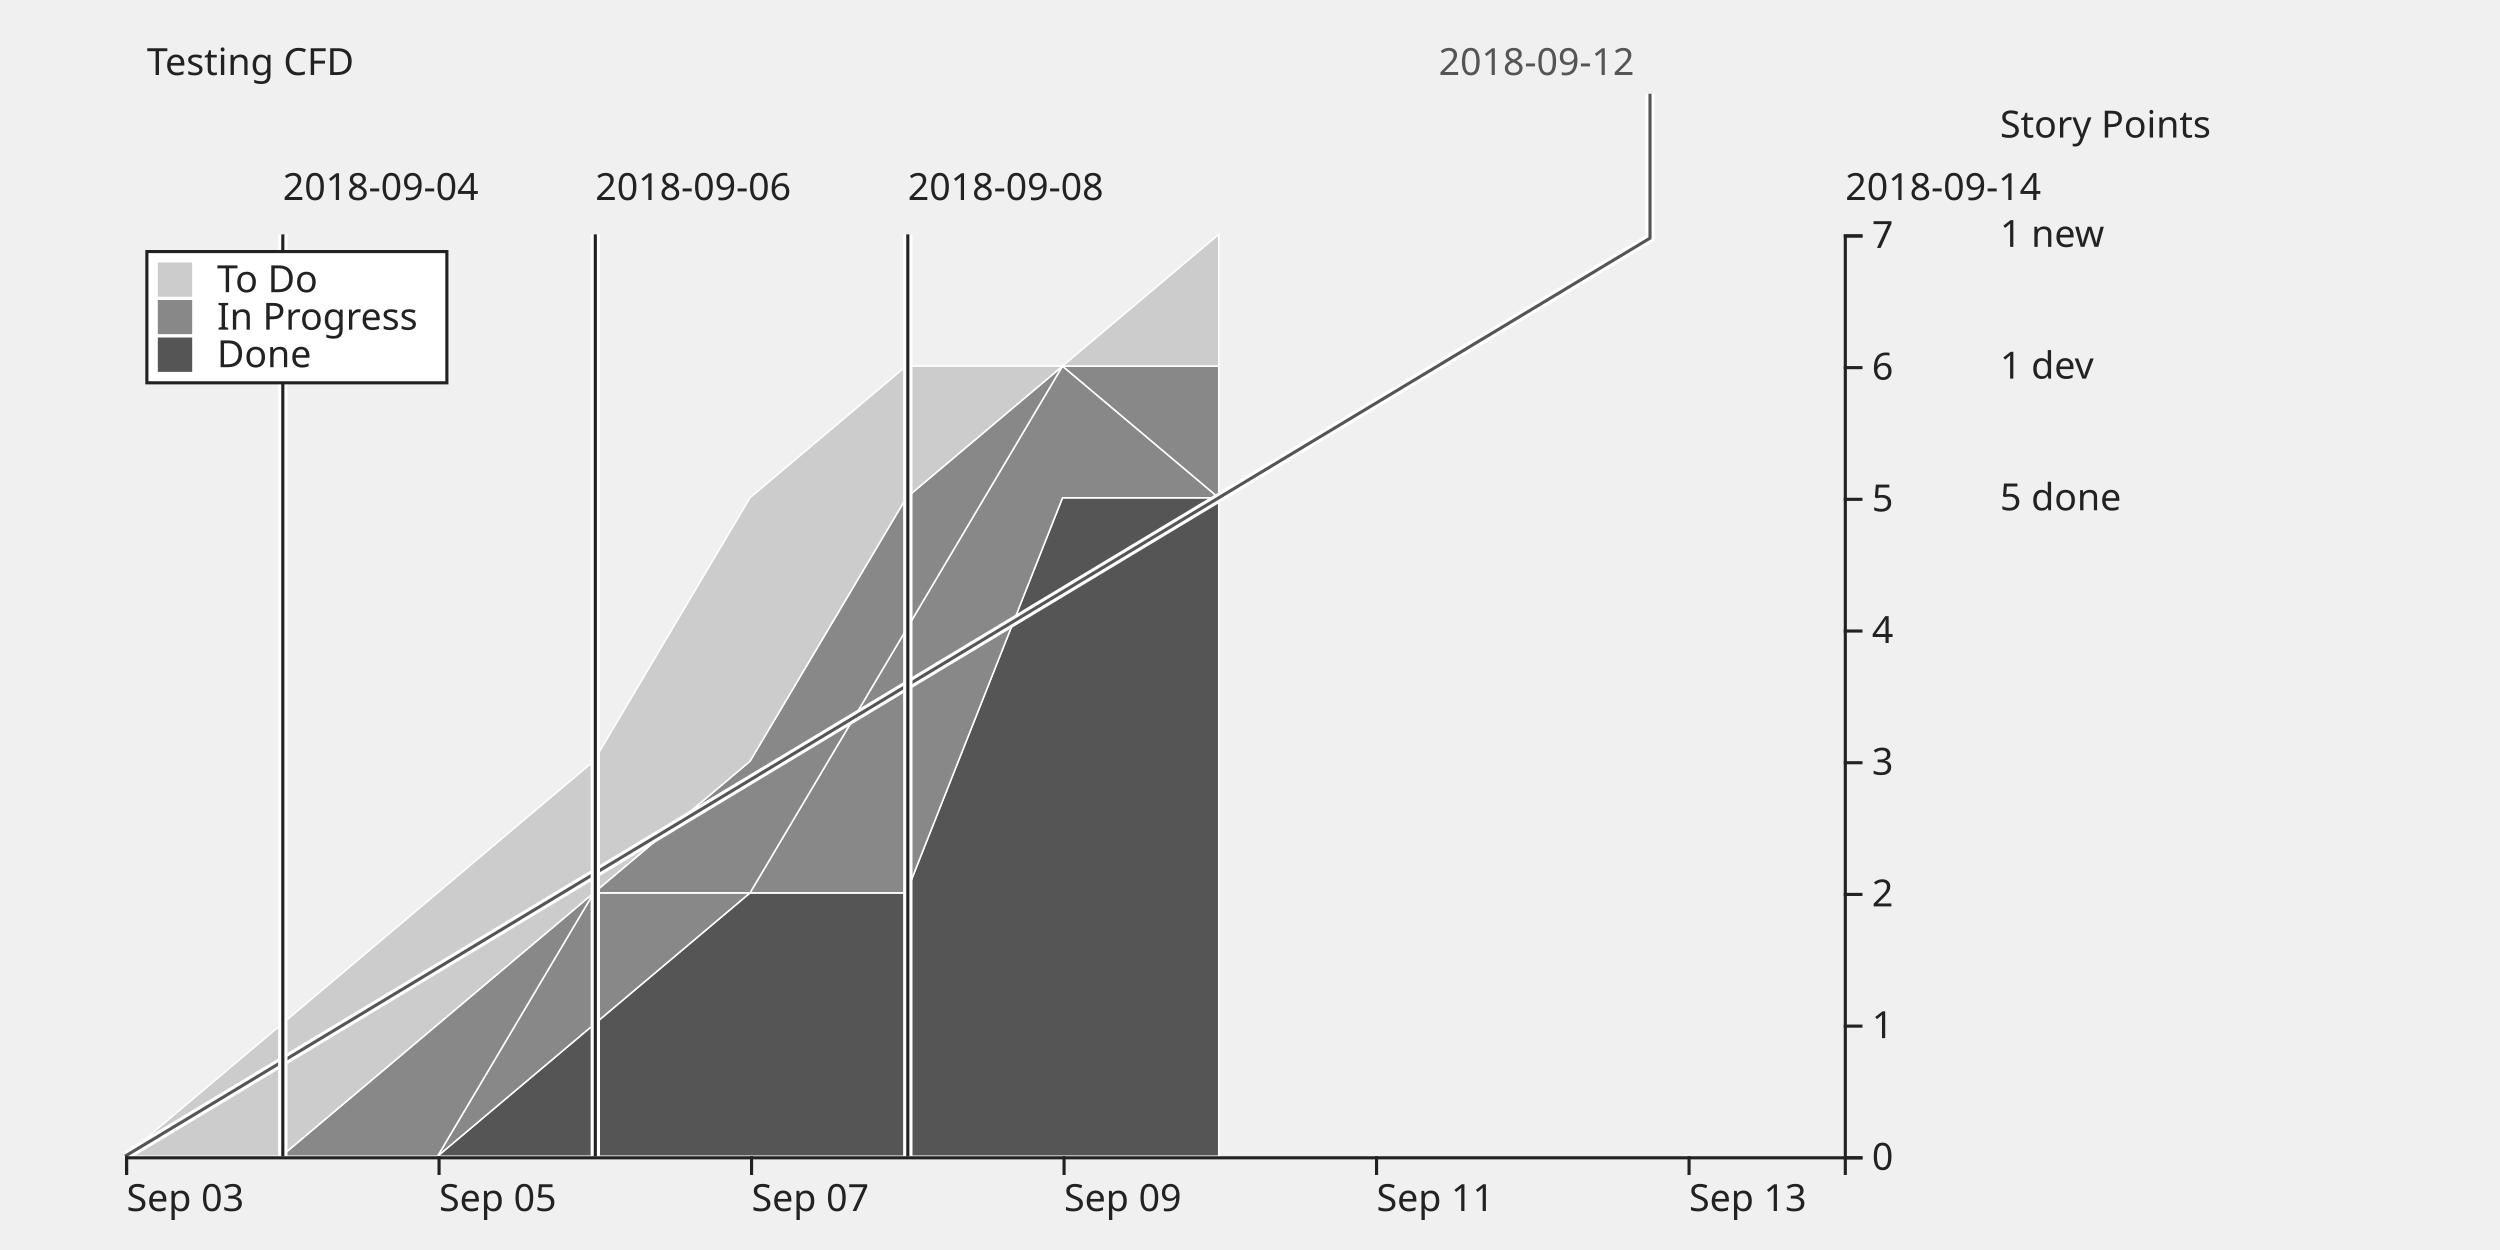
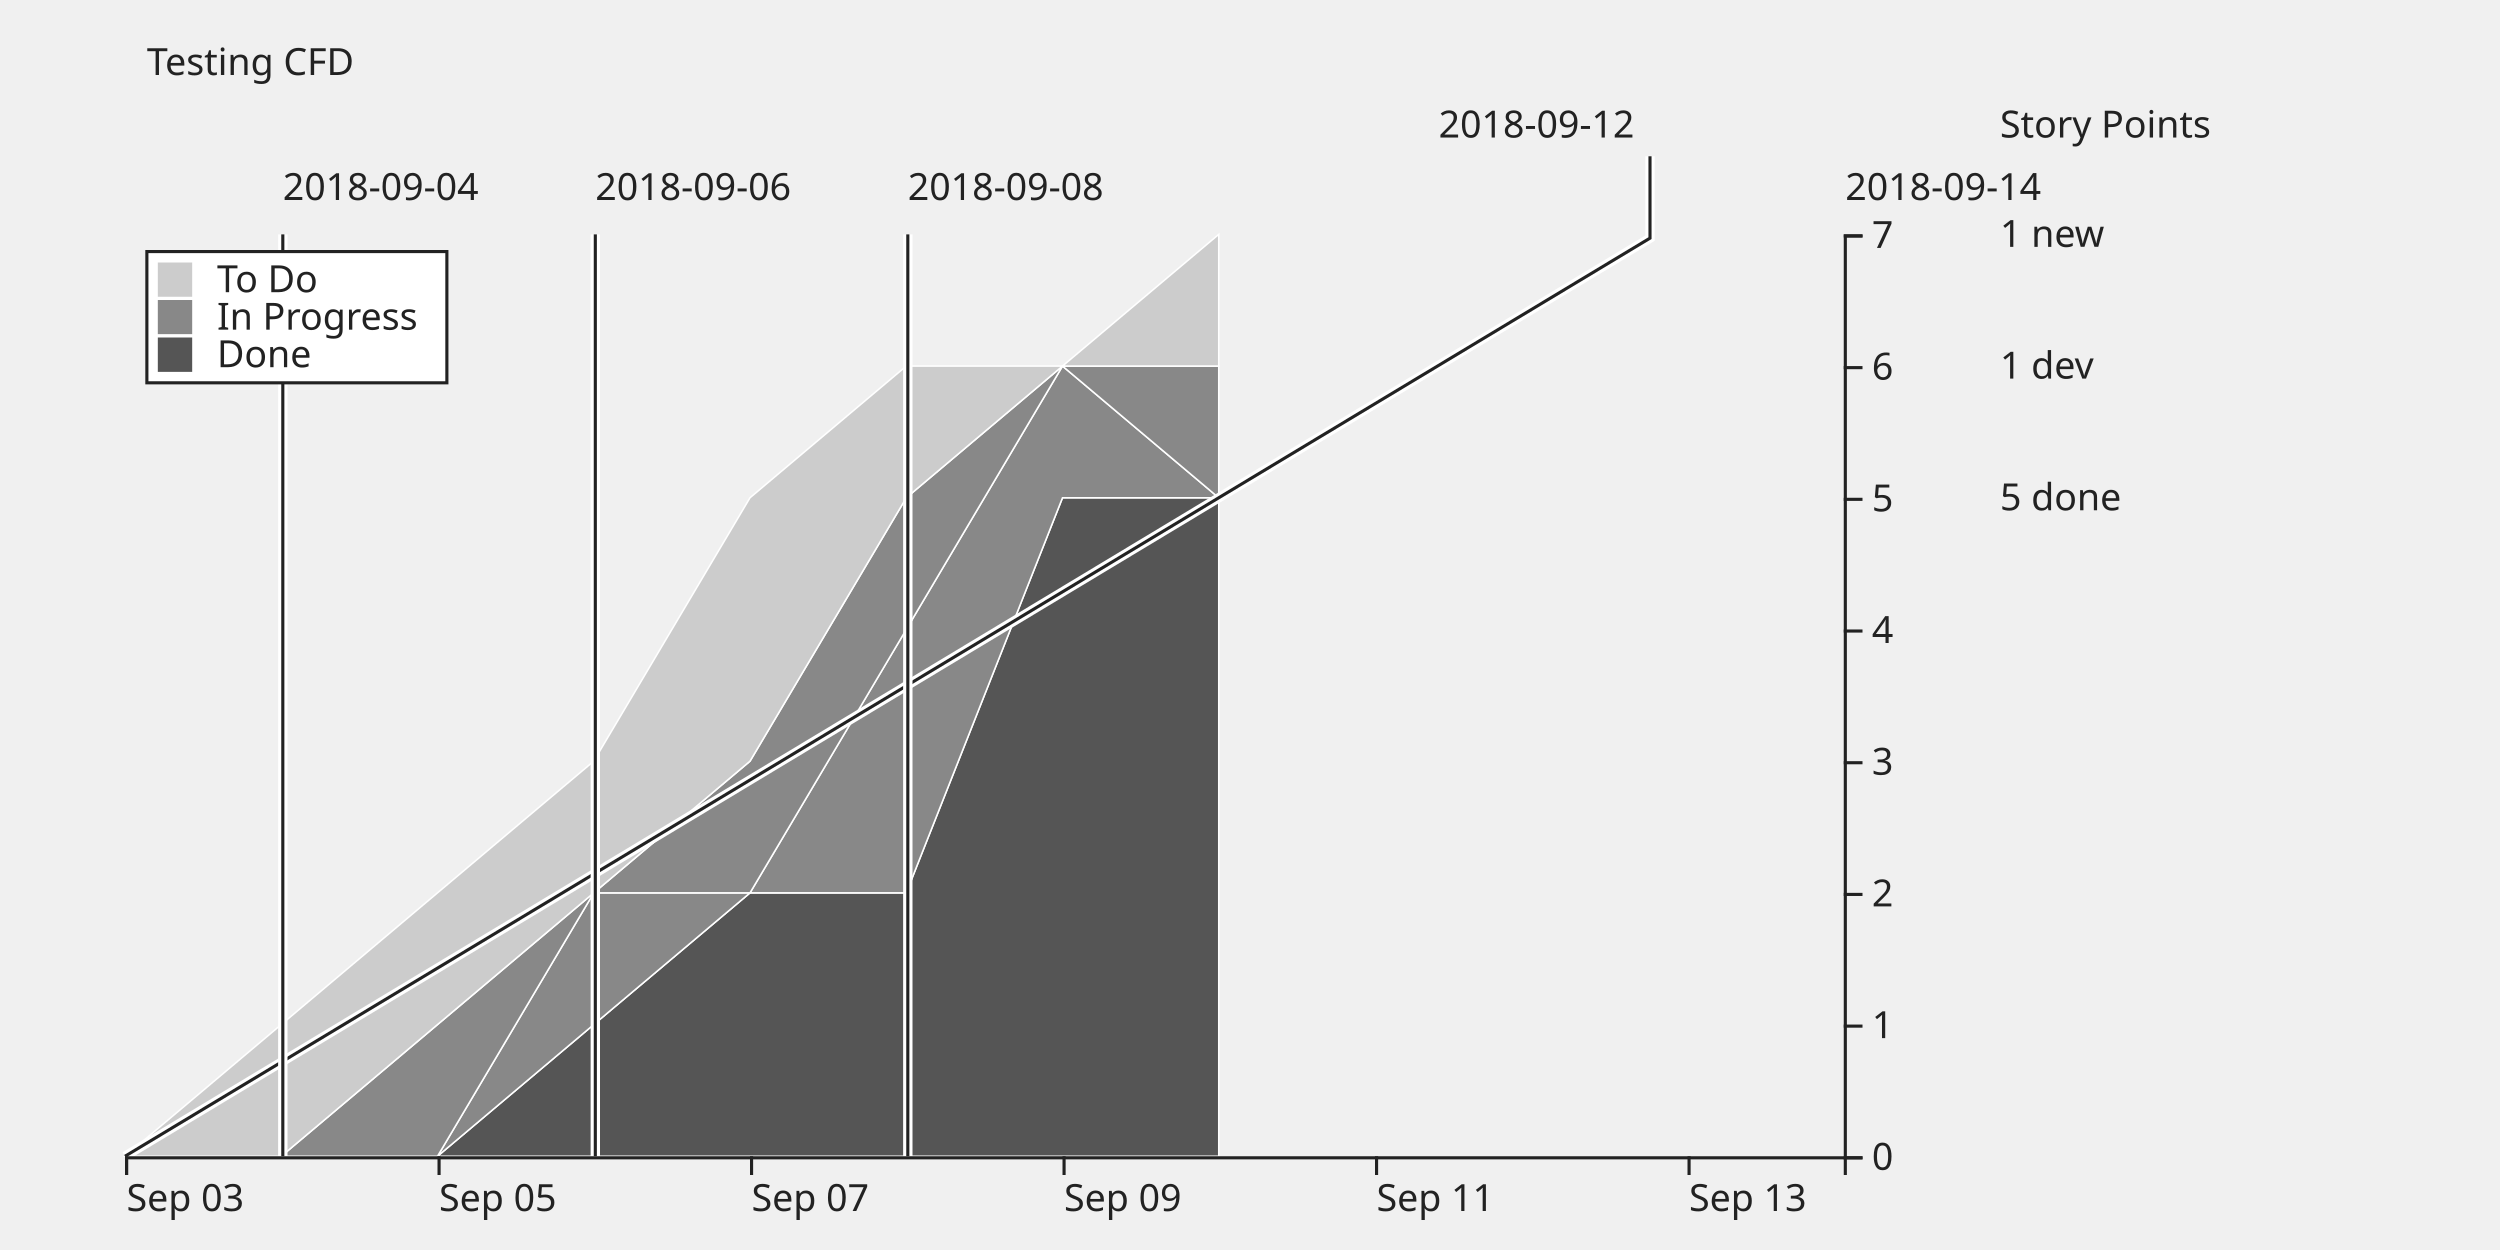
<svg xmlns="http://www.w3.org/2000/svg" width="800" height="400">
  <defs>
    <pattern id="pattern-checkers" x="0" y="0" width="4" height="4" patternunits="userSpaceOnUse">
      <rect x="0" y="0" width="2" height="2" style="fill: #555;" />
      <rect x="2" y="0" width="2" height="2" style="fill: #ccc;" />
      <rect x="0" y="2" width="2" height="2" style="fill: #ccc;" />
      <rect x="2" y="2" width="2" height="2" style="fill: #555;" />
    </pattern>
  </defs>
  <g transform="translate(40,75)">
    <g class="layer">
      <path class="area" style="fill: #555; stroke: #fff; stroke-width: 0.5;" d="M0,295L50,295L100,295L150,252.857L200,210.714L250,210.714L300,84.286L350,84.286L350,295L300,295L250,295L200,295L150,295L100,295L50,295L0,295Z" />
      <text x="600" y="84.286" dy="4px" font-size="12px" font-family="sans-serif" style="text-anchor: start; fill: #222;">5 done</text>
    </g>
    <g class="layer">
      <path class="area" style="fill: #888; stroke: #fff; stroke-width: 0.5;" d="M0,295L50,295L100,295L150,210.714L200,210.714L250,126.429L300,42.143L350,84.286L350,84.286L300,84.286L250,210.714L200,210.714L150,252.857L100,295L50,295L0,295Z" />
    </g>
    <g class="layer">
      <path class="area" style="fill: #888; stroke: #fff; stroke-width: 0.5;" d="M0,295L50,295L100,252.857L150,210.714L200,168.571L250,84.286L300,42.143L350,42.143L350,84.286L300,42.143L250,126.429L200,210.714L150,210.714L100,295L50,295L0,295Z" />
      <text x="600" y="42.143" dy="4px" font-size="12px" font-family="sans-serif" style="text-anchor: start; fill: #222;">1 dev</text>
    </g>
    <g class="layer">
      <path class="area" style="fill: #ccc; stroke: #fff; stroke-width: 0.5;" d="M0,295L50,252.857L100,210.714L150,168.571L200,84.286L250,42.143L300,42.143L350,0L350,42.143L300,42.143L250,84.286L200,168.571L150,210.714L100,252.857L50,295L0,295Z" />
      <text x="600" y="0" dy="4px" font-size="12px" font-family="sans-serif" style="text-anchor: start; fill: #222;">1 new</text>
    </g>
-     <path d="M0,295L488,1.204L488,-45" fill="none" style="stroke-width: 3; stroke: #fff;" />
-     <path d="M0,295L488,1.204L488,-45" fill="none" style="stroke-width: 1; stroke: #555;" />
-     <text x="483" y="-55" dy="4px" font-size="12" font-family="sans-serif" style="text-anchor: end; fill: #555;">2018-09-12</text>
+     <path d="M0,295L488,1.204L488,-25" fill="none" style="stroke-width: 3; stroke: #fff;" />
+     <path d="M0,295L488,1.204L488,-25" fill="none" style="stroke-width: 1; stroke: #222;" />
+     <rect style="fill: #fff;" />
+     <text x="483" y="-35" dy="4px" font-size="12px" font-family="sans-serif" style="fill: #222; text-anchor: end;">2018-09-12</text>
    <line x1="50.5" y1="295" x2="50.5" y2="0" style="stroke-width: 3; stroke: #fff;" />
    <line x1="50.5" y1="295" x2="50.5" y2="0" style="stroke-width: 1; stroke: #222;" />
    <rect style="fill: #fff;" />
    <text x="50.5" y="-15" dy="4px" font-size="12px" font-family="sans-serif" style="fill: #222; text-anchor: start;">2018-09-04</text>
    <line x1="150.5" y1="295" x2="150.5" y2="0" style="stroke-width: 3; stroke: #fff;" />
    <line x1="150.5" y1="295" x2="150.5" y2="0" style="stroke-width: 1; stroke: #222;" />
    <rect style="fill: #fff;" />
    <text x="150.5" y="-15" dy="4px" font-size="12px" font-family="sans-serif" style="fill: #222; text-anchor: start;">2018-09-06</text>
    <line x1="250.5" y1="295" x2="250.5" y2="0" style="stroke-width: 3; stroke: #fff;" />
    <line x1="250.5" y1="295" x2="250.5" y2="0" style="stroke-width: 1; stroke: #222;" />
    <rect style="fill: #fff;" />
    <text x="250.5" y="-15" dy="4px" font-size="12px" font-family="sans-serif" style="fill: #222; text-anchor: start;">2018-09-08</text>
    <rect style="fill: #fff;" />
    <text x="550.5" y="-15" dy="4px" font-size="12px" font-family="sans-serif" style="fill: #222; text-anchor: start;">2018-09-14</text>
    <g transform="translate(0,295)" fill="none" font-size="10" font-family="sans-serif" text-anchor="middle">
      <path class="domain" stroke="currentColor" d="M0.5,6V0.5H550.5V6" style="stroke: #222;" />
      <g class="tick" opacity="1" transform="translate(0.5,0)">
        <line stroke="currentColor" y2="6" style="stroke: #222;" />
        <text fill="currentColor" y="9" dy="0.71em" style="fill: #222; text-anchor: start;" font-size="12px" font-family="sans-serif">Sep 03</text>
      </g>
      <g class="tick" opacity="1" transform="translate(100.5,0)">
        <line stroke="currentColor" y2="6" style="stroke: #222;" />
        <text fill="currentColor" y="9" dy="0.71em" style="fill: #222; text-anchor: start;" font-size="12px" font-family="sans-serif">Sep 05</text>
      </g>
      <g class="tick" opacity="1" transform="translate(200.5,0)">
        <line stroke="currentColor" y2="6" style="stroke: #222;" />
        <text fill="currentColor" y="9" dy="0.71em" style="fill: #222; text-anchor: start;" font-size="12px" font-family="sans-serif">Sep 07</text>
      </g>
      <g class="tick" opacity="1" transform="translate(300.5,0)">
        <line stroke="currentColor" y2="6" style="stroke: #222;" />
        <text fill="currentColor" y="9" dy="0.71em" style="fill: #222; text-anchor: start;" font-size="12px" font-family="sans-serif">Sep 09</text>
      </g>
      <g class="tick" opacity="1" transform="translate(400.5,0)">
        <line stroke="currentColor" y2="6" style="stroke: #222;" />
        <text fill="currentColor" y="9" dy="0.71em" style="fill: #222; text-anchor: start;" font-size="12px" font-family="sans-serif">Sep 11</text>
      </g>
      <g class="tick" opacity="1" transform="translate(500.5,0)">
        <line stroke="currentColor" y2="6" style="stroke: #222;" />
        <text fill="currentColor" y="9" dy="0.71em" style="fill: #222; text-anchor: start;" font-size="12px" font-family="sans-serif">Sep 13</text>
      </g>
    </g>
    <g transform="translate(550 ,0)" fill="none" font-size="10" font-family="sans-serif" text-anchor="start">
      <path class="domain" stroke="currentColor" d="M6,295.5H0.5V0.5H6" style="stroke: #222;" />
      <g class="tick" opacity="1" transform="translate(0,295.5)">
        <line stroke="currentColor" x2="6" style="stroke: #222;" />
        <text fill="currentColor" x="9" dy="0.32em" style="fill: #222;" text-anchor="start" font-size="12px" font-family="sans-serif">0</text>
      </g>
      <g class="tick" opacity="1" transform="translate(0,253.3571)">
        <line stroke="currentColor" x2="6" style="stroke: #222;" />
        <text fill="currentColor" x="9" dy="0.32em" style="fill: #222;" text-anchor="start" font-size="12px" font-family="sans-serif">1</text>
      </g>
      <g class="tick" opacity="1" transform="translate(0,211.2143)">
        <line stroke="currentColor" x2="6" style="stroke: #222;" />
        <text fill="currentColor" x="9" dy="0.32em" style="fill: #222;" text-anchor="start" font-size="12px" font-family="sans-serif">2</text>
      </g>
      <g class="tick" opacity="1" transform="translate(0,169.0714)">
        <line stroke="currentColor" x2="6" style="stroke: #222;" />
        <text fill="currentColor" x="9" dy="0.32em" style="fill: #222;" text-anchor="start" font-size="12px" font-family="sans-serif">3</text>
      </g>
      <g class="tick" opacity="1" transform="translate(0,126.9286)">
        <line stroke="currentColor" x2="6" style="stroke: #222;" />
        <text fill="currentColor" x="9" dy="0.32em" style="fill: #222;" text-anchor="start" font-size="12px" font-family="sans-serif">4</text>
      </g>
      <g class="tick" opacity="1" transform="translate(0,84.78571)">
        <line stroke="currentColor" x2="6" style="stroke: #222;" />
        <text fill="currentColor" x="9" dy="0.32em" style="fill: #222;" text-anchor="start" font-size="12px" font-family="sans-serif">5</text>
      </g>
      <g class="tick" opacity="1" transform="translate(0,42.64286)">
        <line stroke="currentColor" x2="6" style="stroke: #222;" />
        <text fill="currentColor" x="9" dy="0.32em" style="fill: #222;" text-anchor="start" font-size="12px" font-family="sans-serif">6</text>
      </g>
      <g class="tick" opacity="1" transform="translate(0,0.5)">
        <line stroke="currentColor" x2="6" style="stroke: #222;" />
        <text fill="currentColor" x="9" dy="0.32em" style="fill: #222;" text-anchor="start" font-size="12px" font-family="sans-serif">7</text>
      </g>
    </g>
    <text x="7" y="-55" dy="4px" font-size="12px" font-family="sans-serif" style="text-anchor: start; fill: #222;">Testing CFD</text>
    <rect x="7" y="5.5" width="96" height="42" style="fill: #fff; stroke: #222;" />
    <rect x="10" y="8.5" width="12" height="12" style="fill: #ccc; stroke: #fff;" />
    <text x="29.44" y="14.5" dy="4px" font-size="12px" font-family="sans-serif" style="text-anchor: start; fill: #222;">To Do</text>
    <rect x="10" y="20.5" width="12" height="12" style="fill: #888; stroke: #fff;" />
    <text x="29.44" y="26.5" dy="4px" font-size="12px" font-family="sans-serif" style="text-anchor: start; fill: #222;">In Progress</text>
    <rect x="10" y="32.5" width="12" height="12" style="fill: #555; stroke: #fff;" />
    <text x="29.44" y="38.5" dy="4px" font-size="12px" font-family="sans-serif" style="text-anchor: start; fill: #222;">Done</text>
    <text x="600" y="-35" dy="4px" font-size="12px" font-family="sans-serif" style="text-anchor: start; fill: #222;">Story Points</text>
    <rect fill="#fff" stroke="#222" class="focus-item" width="12" height="12" style="display: none;" />
    <text dy="4px" font-size="12px" font-family="sans-serif" style="text-anchor: start; fill: #222; display: none;" />
    <text dy="4px" font-size="12px" font-family="sans-serif" style="text-anchor: start; fill: #222; display: none;" />
    <text dy="4px" font-size="12px" font-family="sans-serif" style="text-anchor: start; fill: #222; display: none;" />
    <text dy="4px" font-size="12px" font-family="sans-serif" style="text-anchor: start; fill: #222; display: none;" />
    <text dy="4px" font-size="12px" font-family="sans-serif" style="text-anchor: start; fill: #222; display: none;" />
    <text dy="4px" font-size="12px" font-family="sans-serif" style="text-anchor: start; fill: #222; display: none;" />
    <text dy="4px" font-size="12px" font-family="sans-serif" style="text-anchor: start; fill: #222; display: none;" />
    <text dy="4px" font-size="12px" font-family="sans-serif" style="text-anchor: start; fill: #222; display: none;" />
    <text dy="4px" font-size="12px" font-family="sans-serif" style="text-anchor: start; fill: #222; display: none;" />
    <text dy="4px" font-size="12px" font-family="sans-serif" style="text-anchor: start; fill: #222; display: none;" />
    <text dy="4px" font-size="12px" font-family="sans-serif" style="text-anchor: start; fill: #222; display: none;" />
    <text dy="4px" font-size="12px" font-family="sans-serif" style="text-anchor: start; fill: #222; display: none;" />
    <text dy="4px" font-size="12px" font-family="sans-serif" style="text-anchor: start; fill: #222; display: none;" />
    <text dy="4px" font-size="12px" font-family="sans-serif" style="text-anchor: start; fill: #222; display: none;" />
    <text dy="4px" font-size="12px" font-family="sans-serif" style="text-anchor: start; fill: #222; display: none;" />
    <text dy="4px" font-size="12px" font-family="sans-serif" style="text-anchor: start; fill: #222; display: none;" />
    <text dy="4px" font-size="12px" font-family="sans-serif" style="text-anchor: start; fill: #222; display: none;" />
    <text dy="4px" font-size="12px" font-family="sans-serif" style="text-anchor: start; fill: #222; display: none;" />
    <text dy="4px" font-size="12px" font-family="sans-serif" style="text-anchor: start; fill: #222; display: none;" />
    <text dy="4px" font-size="12px" font-family="sans-serif" style="text-anchor: start; fill: #222; display: none;" />
    <text dy="4px" font-size="12px" font-family="sans-serif" style="text-anchor: start; fill: #222; display: none;" />
    <text dy="4px" font-size="12px" font-family="sans-serif" style="text-anchor: start; fill: #222; display: none;" />
    <text dy="4px" font-size="12px" font-family="sans-serif" style="text-anchor: start; fill: #222; display: none;" />
    <text dy="4px" font-size="12px" font-family="sans-serif" style="text-anchor: start; fill: #222; display: none;" />
    <text dy="4px" font-size="12px" font-family="sans-serif" style="text-anchor: start; fill: #222; display: none;" />
    <text dy="4px" font-size="12px" font-family="sans-serif" style="text-anchor: start; fill: #222; display: none;" />
    <text dy="4px" font-size="12px" font-family="sans-serif" style="text-anchor: start; fill: #222; display: none;" />
    <text dy="4px" font-size="12px" font-family="sans-serif" style="text-anchor: start; fill: #222; display: none;" />
    <text dy="4px" font-size="12px" font-family="sans-serif" style="text-anchor: start; fill: #222; display: none;" />
    <text dy="4px" font-size="12px" font-family="sans-serif" style="text-anchor: start; fill: #222; display: none;" />
    <text dy="4px" font-size="12px" font-family="sans-serif" style="text-anchor: start; fill: #222; display: none;" />
    <text dy="4px" font-size="12px" font-family="sans-serif" style="text-anchor: start; fill: #222; display: none;" />
    <text dy="4px" font-size="12px" font-family="sans-serif" style="text-anchor: start; fill: #222; display: none;" />
    <text dy="4px" font-size="12px" font-family="sans-serif" style="text-anchor: start; fill: #222; display: none;" />
    <text dy="4px" font-size="12px" font-family="sans-serif" style="text-anchor: start; fill: #222; display: none;" />
    <text dy="4px" font-size="12px" font-family="sans-serif" style="text-anchor: start; fill: #222; display: none;" />
    <text dy="4px" font-size="12px" font-family="sans-serif" style="text-anchor: start; fill: #222; display: none;" />
    <text dy="4px" font-size="12px" font-family="sans-serif" style="text-anchor: start; fill: #222; display: none;" />
    <text dy="4px" font-size="12px" font-family="sans-serif" style="text-anchor: start; fill: #222; display: none;" />
    <text dy="4px" font-size="12px" font-family="sans-serif" style="text-anchor: start; fill: #222; display: none;" />
    <line style="display: none; stroke-width: 3; stroke: #fff;" />
    <line style="display: none; stroke-width: 1; stroke: #222;" />
    <rect width="760" height="295" fill="transparent" />
  </g>
</svg>
